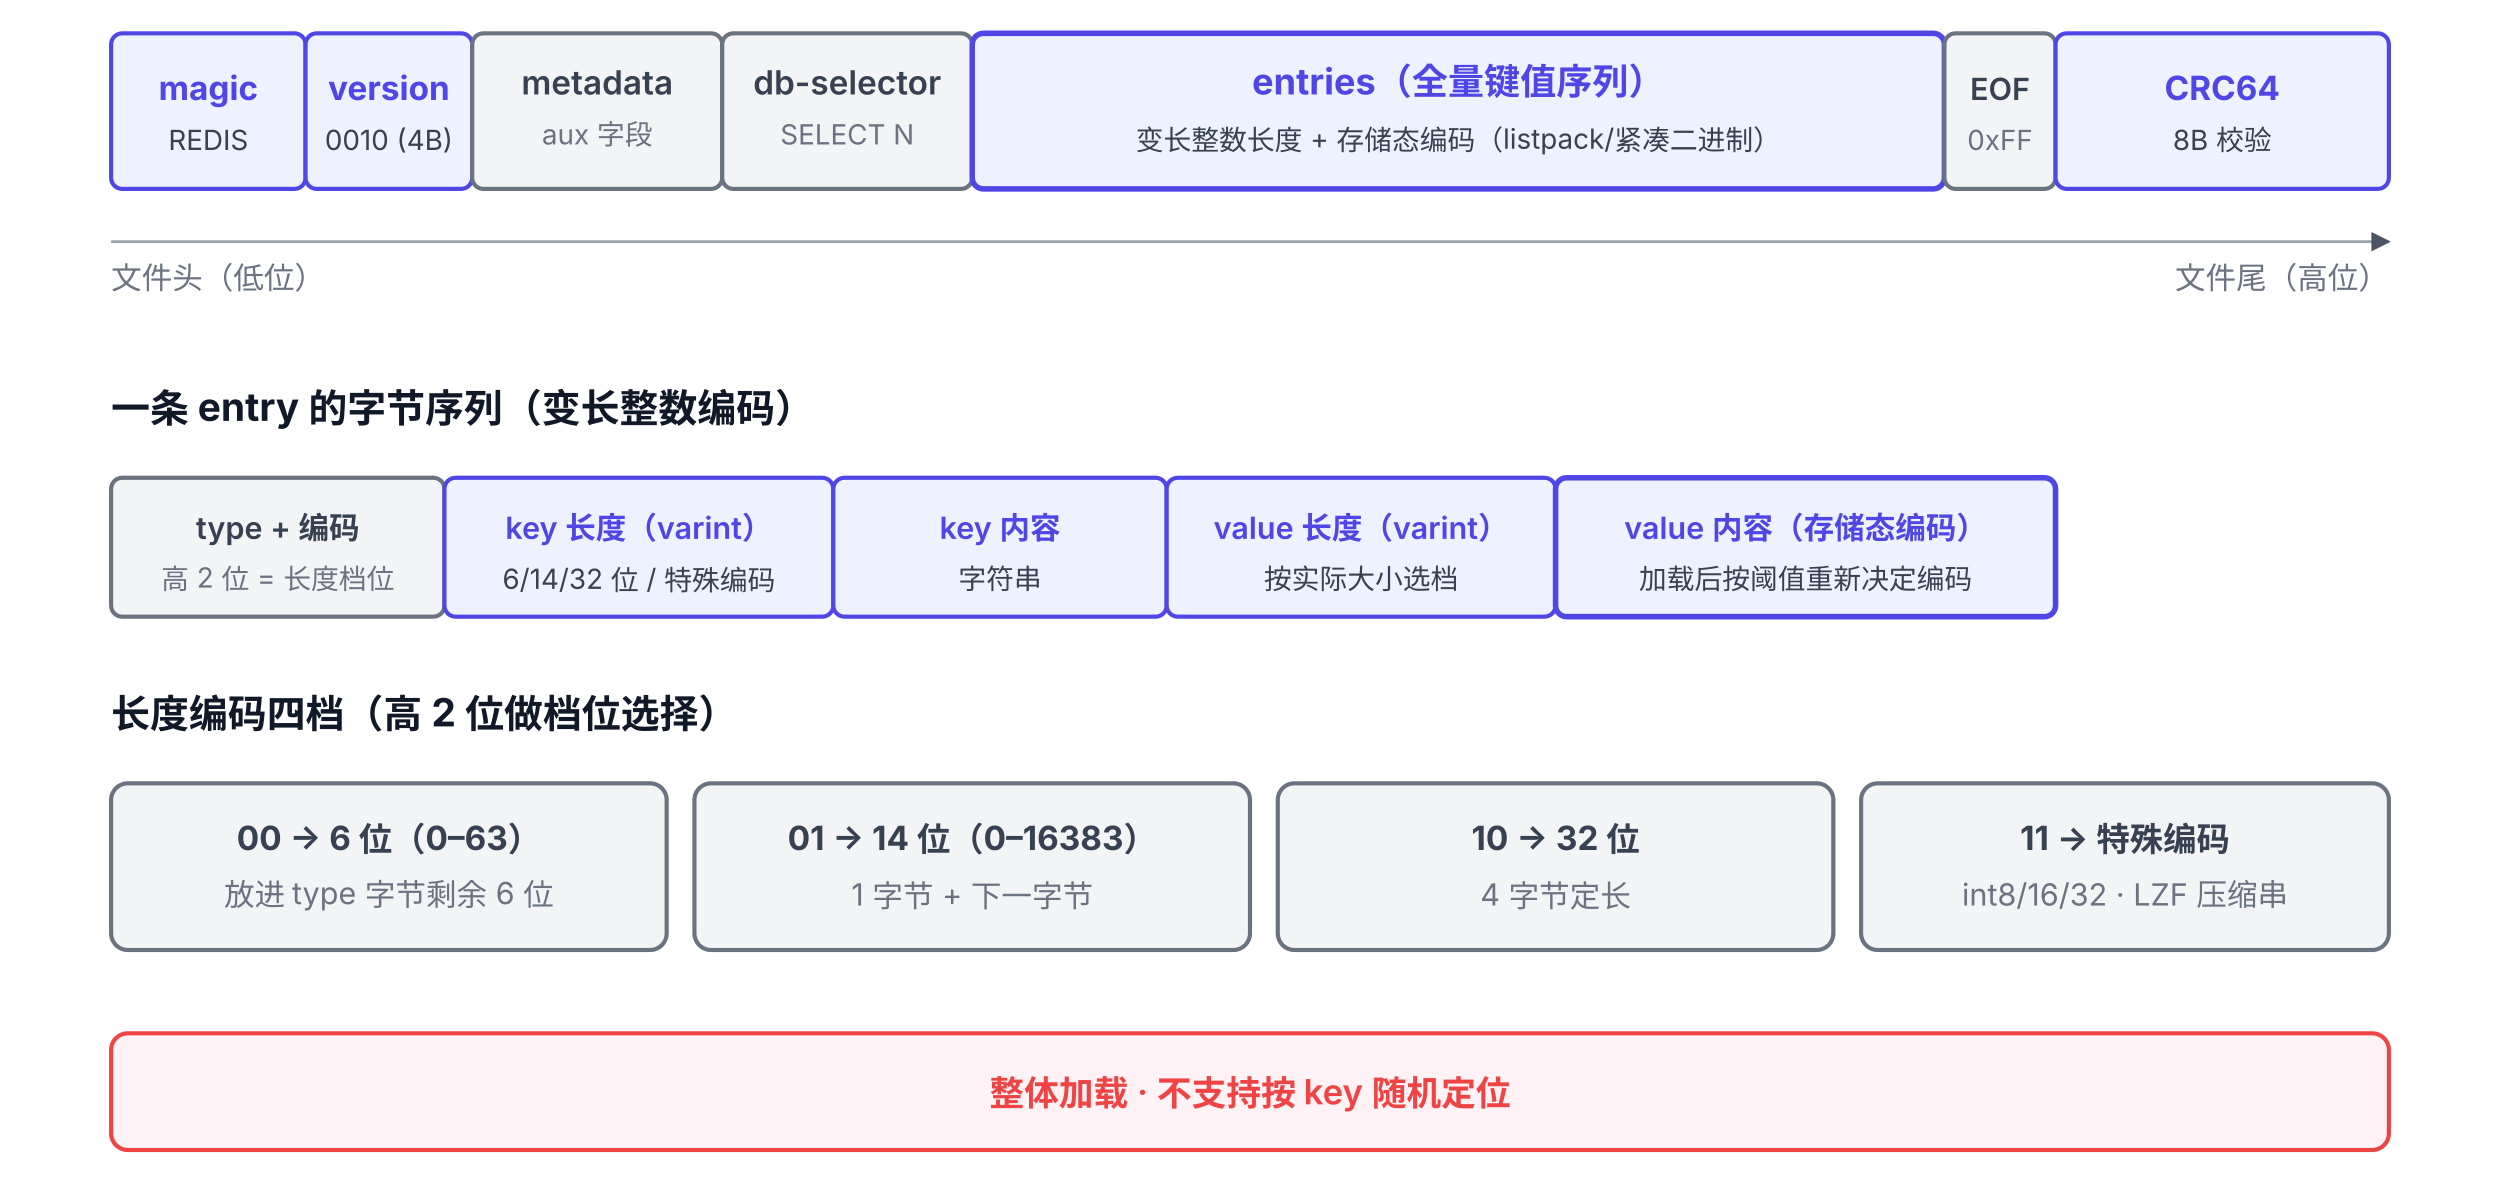
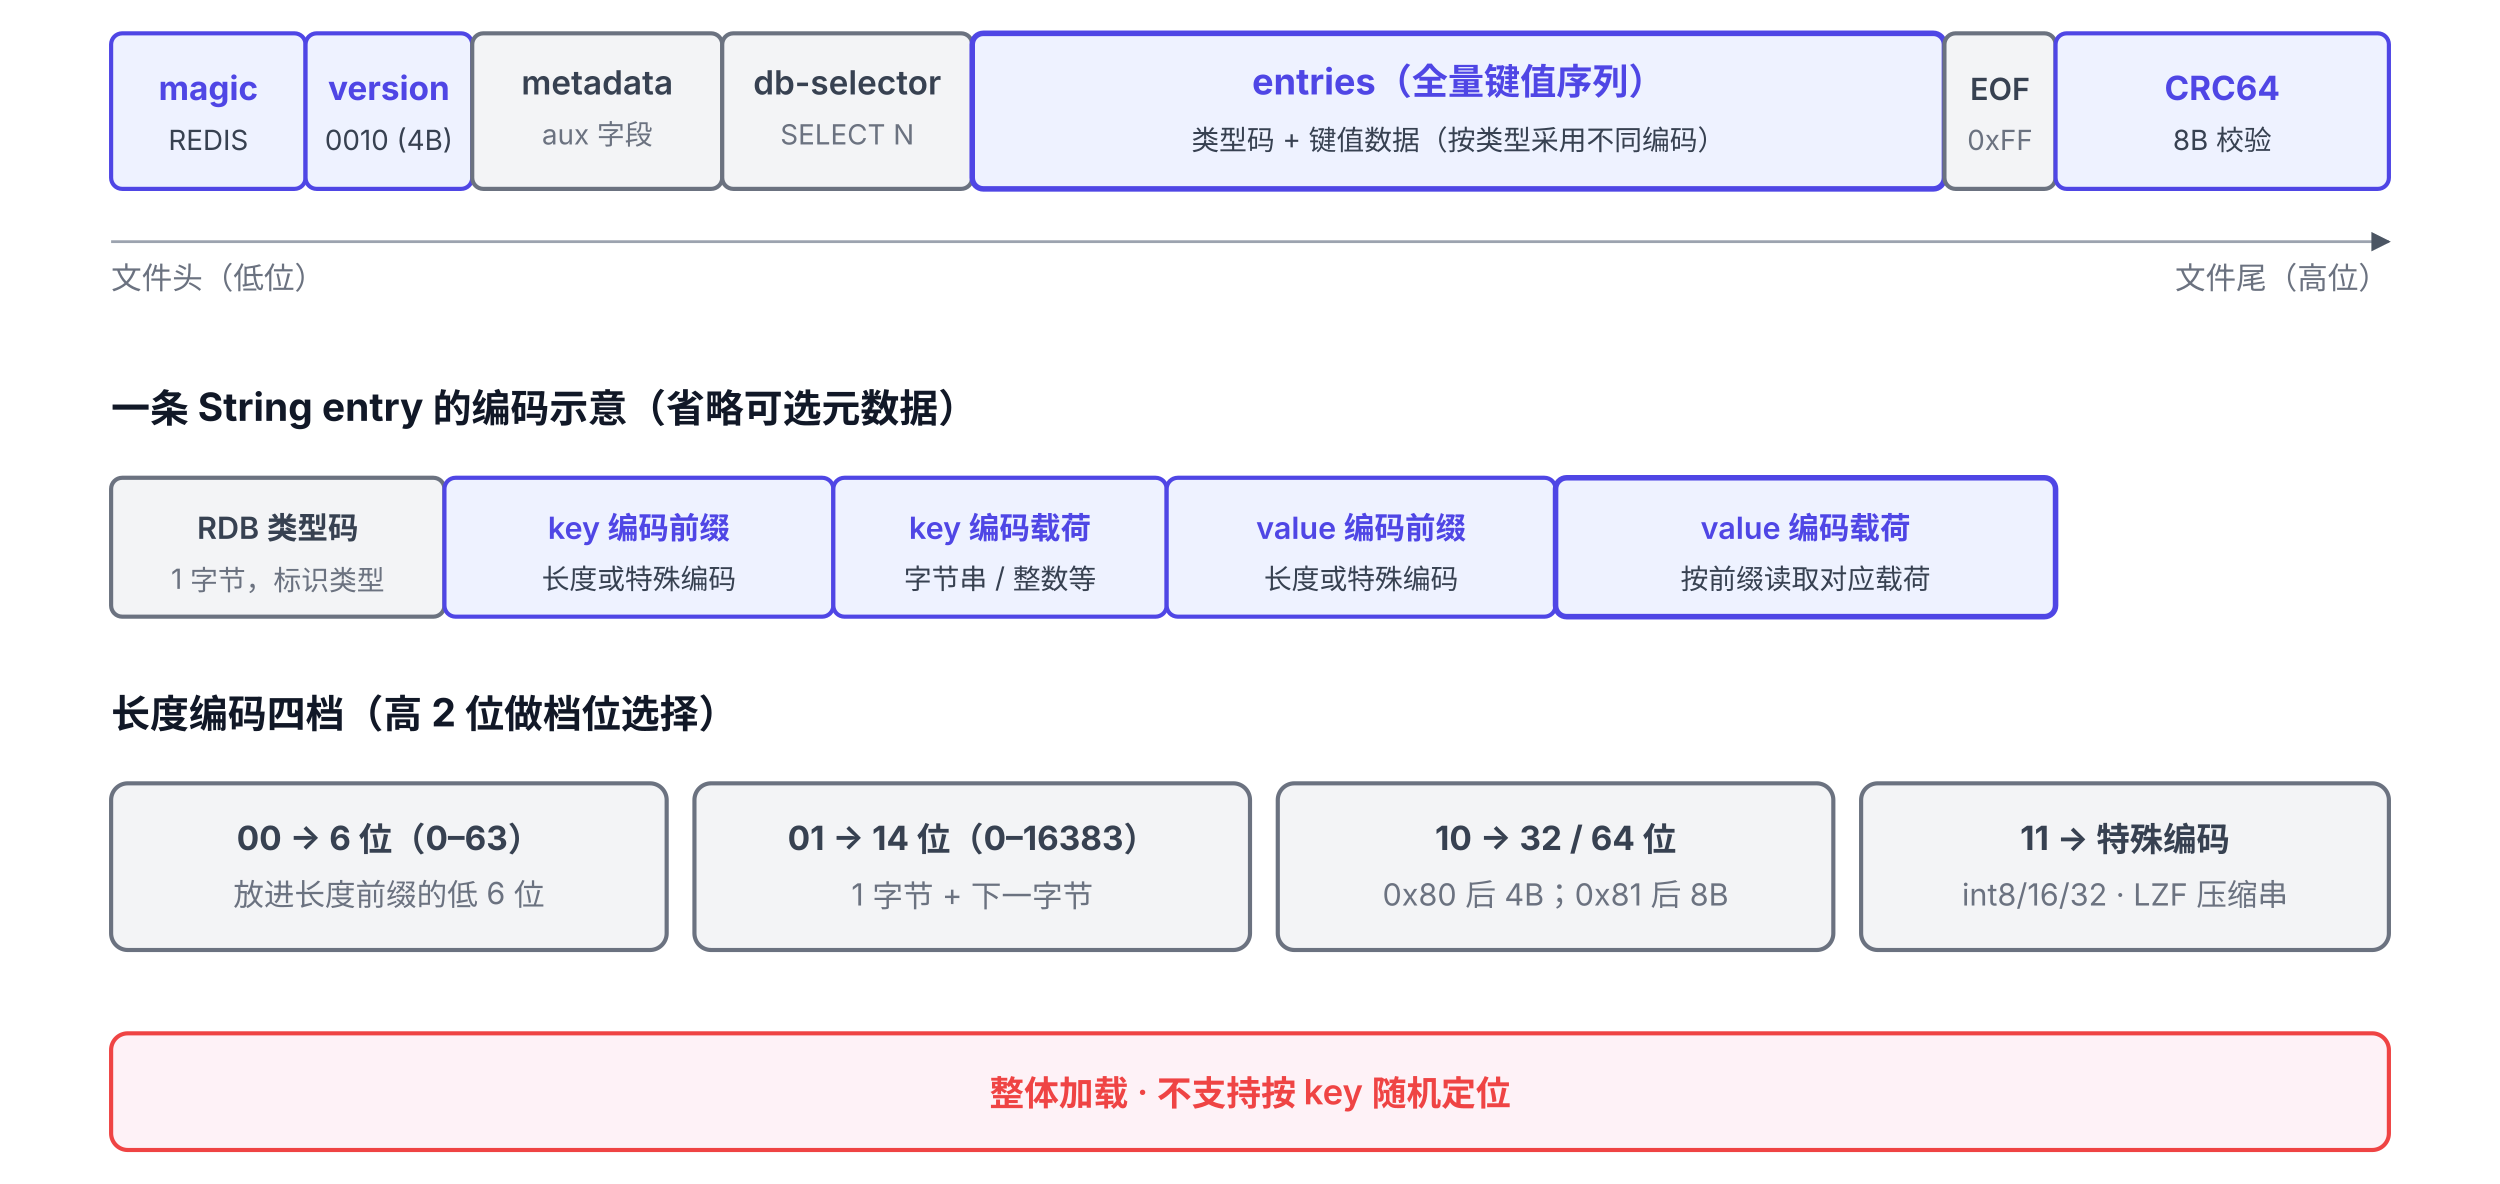
<svg xmlns="http://www.w3.org/2000/svg" viewBox="0 88 900 426" font-family="system-ui, -apple-system, 'PingFang SC', 'Microsoft YaHei', sans-serif">
  <defs>
    <marker id="arrow" viewBox="0 0 10 10" refX="9" refY="5" markerWidth="7" markerHeight="7" orient="auto-start-reverse">
      <path d="M0,0 L10,5 L0,10 z" fill="#4B5563" />
    </marker>
  </defs>
  <rect x="40" y="100" width="70" height="56" rx="4" fill="#EEF2FF" stroke="#4F46E5" stroke-width="1.5" />
  <text x="75" y="124" text-anchor="middle" font-size="12" font-weight="700" fill="#4F46E5">magic</text>
  <text x="75" y="142" text-anchor="middle" font-size="10" fill="#374151">REDIS</text>
  <rect x="110" y="100" width="60" height="56" rx="4" fill="#EEF2FF" stroke="#4F46E5" stroke-width="1.5" />
  <text x="140" y="124" text-anchor="middle" font-size="12" font-weight="700" fill="#4F46E5">version</text>
  <text x="140" y="142" text-anchor="middle" font-size="10" fill="#374151">0010 (4B)</text>
  <rect x="170" y="100" width="90" height="56" rx="4" fill="#F3F4F6" stroke="#6B7280" stroke-width="1.5" />
  <text x="215" y="122" text-anchor="middle" font-size="12" font-weight="600" fill="#374151">metadata</text>
  <text x="215" y="140" text-anchor="middle" font-size="10" fill="#6B7280">aux 字段</text>
  <rect x="260" y="100" width="90" height="56" rx="4" fill="#F3F4F6" stroke="#6B7280" stroke-width="1.5" />
  <text x="305" y="122" text-anchor="middle" font-size="12" font-weight="600" fill="#374151">db-selector</text>
  <text x="305" y="140" text-anchor="middle" font-size="10" fill="#6B7280">SELECT N</text>
  <rect x="350" y="100" width="350" height="56" rx="4" fill="#EEF2FF" stroke="#4F46E5" stroke-width="2" />
  <text x="525" y="122" text-anchor="middle" font-size="13" font-weight="700" fill="#4F46E5">entries（全量键值序列）</text>
-   <text x="525" y="142" text-anchor="middle" font-size="10" fill="#374151">变长整数长度 + 存储态编码（listpack/紧凑二进制）</text>
+   <text x="525" y="142" text-anchor="middle" font-size="10" fill="#374151">类型码 + 键值数据（按类型采用不同编码）</text>
  <rect x="700" y="100" width="40" height="56" rx="4" fill="#F3F4F6" stroke="#6B7280" stroke-width="1.5" />
  <text x="720" y="124" text-anchor="middle" font-size="11" font-weight="600" fill="#374151">EOF</text>
  <text x="720" y="142" text-anchor="middle" font-size="10" fill="#6B7280">0xFF</text>
  <rect x="740" y="100" width="120" height="56" rx="4" fill="#EEF2FF" stroke="#4F46E5" stroke-width="1.5" />
  <text x="800" y="124" text-anchor="middle" font-size="12" font-weight="700" fill="#4F46E5">CRC64</text>
  <text x="800" y="142" text-anchor="middle" font-size="10" fill="#374151">8B 校验</text>
  <line x1="40" y1="175" x2="860" y2="175" stroke="#9CA3AF" stroke-width="1" marker-end="url(#arrow)" />
  <text x="40" y="192" font-size="11" fill="#6B7280">文件头（低位）</text>
  <text x="860" y="192" text-anchor="end" font-size="11" fill="#6B7280">文件尾（高位）</text>
-   <text x="40" y="240" font-size="14" font-weight="700" fill="#111827">一条 entry 的字节序列（变长整数编码）</text>
+   <text x="40" y="240" font-size="14" font-weight="700" fill="#111827">一条 String entry 的编码示意（省略可选元数据）</text>
  <rect x="40" y="260" width="120" height="50" rx="4" fill="#F3F4F6" stroke="#6B7280" stroke-width="1.5" />
-   <text x="100" y="282" text-anchor="middle" font-size="11" font-weight="600" fill="#374151">type + 编码</text>
-   <text x="100" y="300" text-anchor="middle" font-size="10" fill="#6B7280">高 2 位 = 长度档位</text>
+   <text x="100" y="282" text-anchor="middle" font-size="11" font-weight="600" fill="#374151">RDB 类型码</text>
+   <text x="100" y="300" text-anchor="middle" font-size="10" fill="#6B7280">1 字节，标识类型</text>
  <rect x="160" y="260" width="140" height="50" rx="4" fill="#EEF2FF" stroke="#4F46E5" stroke-width="1.5" />
-   <text x="230" y="282" text-anchor="middle" font-size="11" font-weight="600" fill="#4F46E5">key 长度（varint）</text>
-   <text x="230" y="300" text-anchor="middle" font-size="10" fill="#374151">6/14/32 位 / 特殊编码</text>
+   <text x="230" y="282" text-anchor="middle" font-size="11" font-weight="600" fill="#4F46E5">key 编码前缀</text>
+   <text x="230" y="300" text-anchor="middle" font-size="10" fill="#374151">长度或特殊编码</text>
  <rect x="300" y="260" width="120" height="50" rx="4" fill="#EEF2FF" stroke="#4F46E5" stroke-width="1.5" />
-   <text x="360" y="282" text-anchor="middle" font-size="11" font-weight="600" fill="#4F46E5">key 内容</text>
-   <text x="360" y="300" text-anchor="middle" font-size="10" fill="#374151">字符串</text>
+   <text x="360" y="282" text-anchor="middle" font-size="11" font-weight="600" fill="#4F46E5">key 编码载荷</text>
+   <text x="360" y="300" text-anchor="middle" font-size="10" fill="#374151">字节串 / 整数等</text>
  <rect x="420" y="260" width="140" height="50" rx="4" fill="#EEF2FF" stroke="#4F46E5" stroke-width="1.5" />
-   <text x="490" y="282" text-anchor="middle" font-size="11" font-weight="600" fill="#4F46E5">value 长度（varint）</text>
-   <text x="490" y="300" text-anchor="middle" font-size="10" fill="#374151">按实际大小选档</text>
+   <text x="490" y="282" text-anchor="middle" font-size="11" font-weight="600" fill="#4F46E5">value 编码前缀</text>
+   <text x="490" y="300" text-anchor="middle" font-size="10" fill="#374151">长度或特殊编码</text>
  <rect x="560" y="260" width="180" height="50" rx="4" fill="#EEF2FF" stroke="#4F46E5" stroke-width="2" />
-   <text x="650" y="282" text-anchor="middle" font-size="11" font-weight="600" fill="#4F46E5">value 内容（存储态编码）</text>
-   <text x="650" y="300" text-anchor="middle" font-size="10" fill="#374151">加载后按阈值重新决定编码</text>
+   <text x="650" y="282" text-anchor="middle" font-size="11" font-weight="600" fill="#4F46E5">value 编码载荷</text>
+   <text x="650" y="300" text-anchor="middle" font-size="10" fill="#374151">按前缀读取对应载荷</text>
  <text x="40" y="350" font-size="14" font-weight="700" fill="#111827">长度编码四档（高 2 位做档位选择）</text>
  <rect x="40" y="370" width="200" height="60" rx="6" fill="#F3F4F6" stroke="#6B7280" stroke-width="1.5" />
  <text x="140" y="394" text-anchor="middle" font-size="12" font-weight="700" fill="#374151">00 → 6 位（0–63）</text>
-   <text x="140" y="414" text-anchor="middle" font-size="11" fill="#6B7280">放进 type 字节剩余 6 位</text>
+   <text x="140" y="414" text-anchor="middle" font-size="11" fill="#6B7280">放进长度前缀的低 6 位</text>
  <rect x="250" y="370" width="200" height="60" rx="6" fill="#F3F4F6" stroke="#6B7280" stroke-width="1.5" />
  <text x="350" y="394" text-anchor="middle" font-size="12" font-weight="700" fill="#374151">01 → 14 位（0–16383）</text>
  <text x="350" y="414" text-anchor="middle" font-size="11" fill="#6B7280">1 字节 + 下一字节</text>
  <rect x="460" y="370" width="200" height="60" rx="6" fill="#F3F4F6" stroke="#6B7280" stroke-width="1.5" />
-   <text x="560" y="394" text-anchor="middle" font-size="12" font-weight="700" fill="#374151">10 → 32 位</text>
-   <text x="560" y="414" text-anchor="middle" font-size="11" fill="#6B7280">4 字节定长</text>
+   <text x="560" y="394" text-anchor="middle" font-size="12" font-weight="700" fill="#374151">10 → 32 / 64 位</text>
+   <text x="560" y="414" text-anchor="middle" font-size="11" fill="#6B7280">0x80 后 4B；0x81 后 8B</text>
  <rect x="670" y="370" width="190" height="60" rx="6" fill="#F3F4F6" stroke="#6B7280" stroke-width="1.5" />
  <text x="765" y="394" text-anchor="middle" font-size="12" font-weight="700" fill="#374151">11 → 特殊编码</text>
  <text x="765" y="414" text-anchor="middle" font-size="11" fill="#6B7280">int8/16/32 · LZF 压缩串</text>
  <rect x="40" y="460" width="820" height="42" rx="6" fill="#FEF2F7" stroke="#EF4444" stroke-width="1.5" />
  <text x="450" y="486" text-anchor="middle" font-size="12.5" font-weight="600" fill="#EF4444">整体加载 · 不支持按 key 随机定位</text>
</svg>
